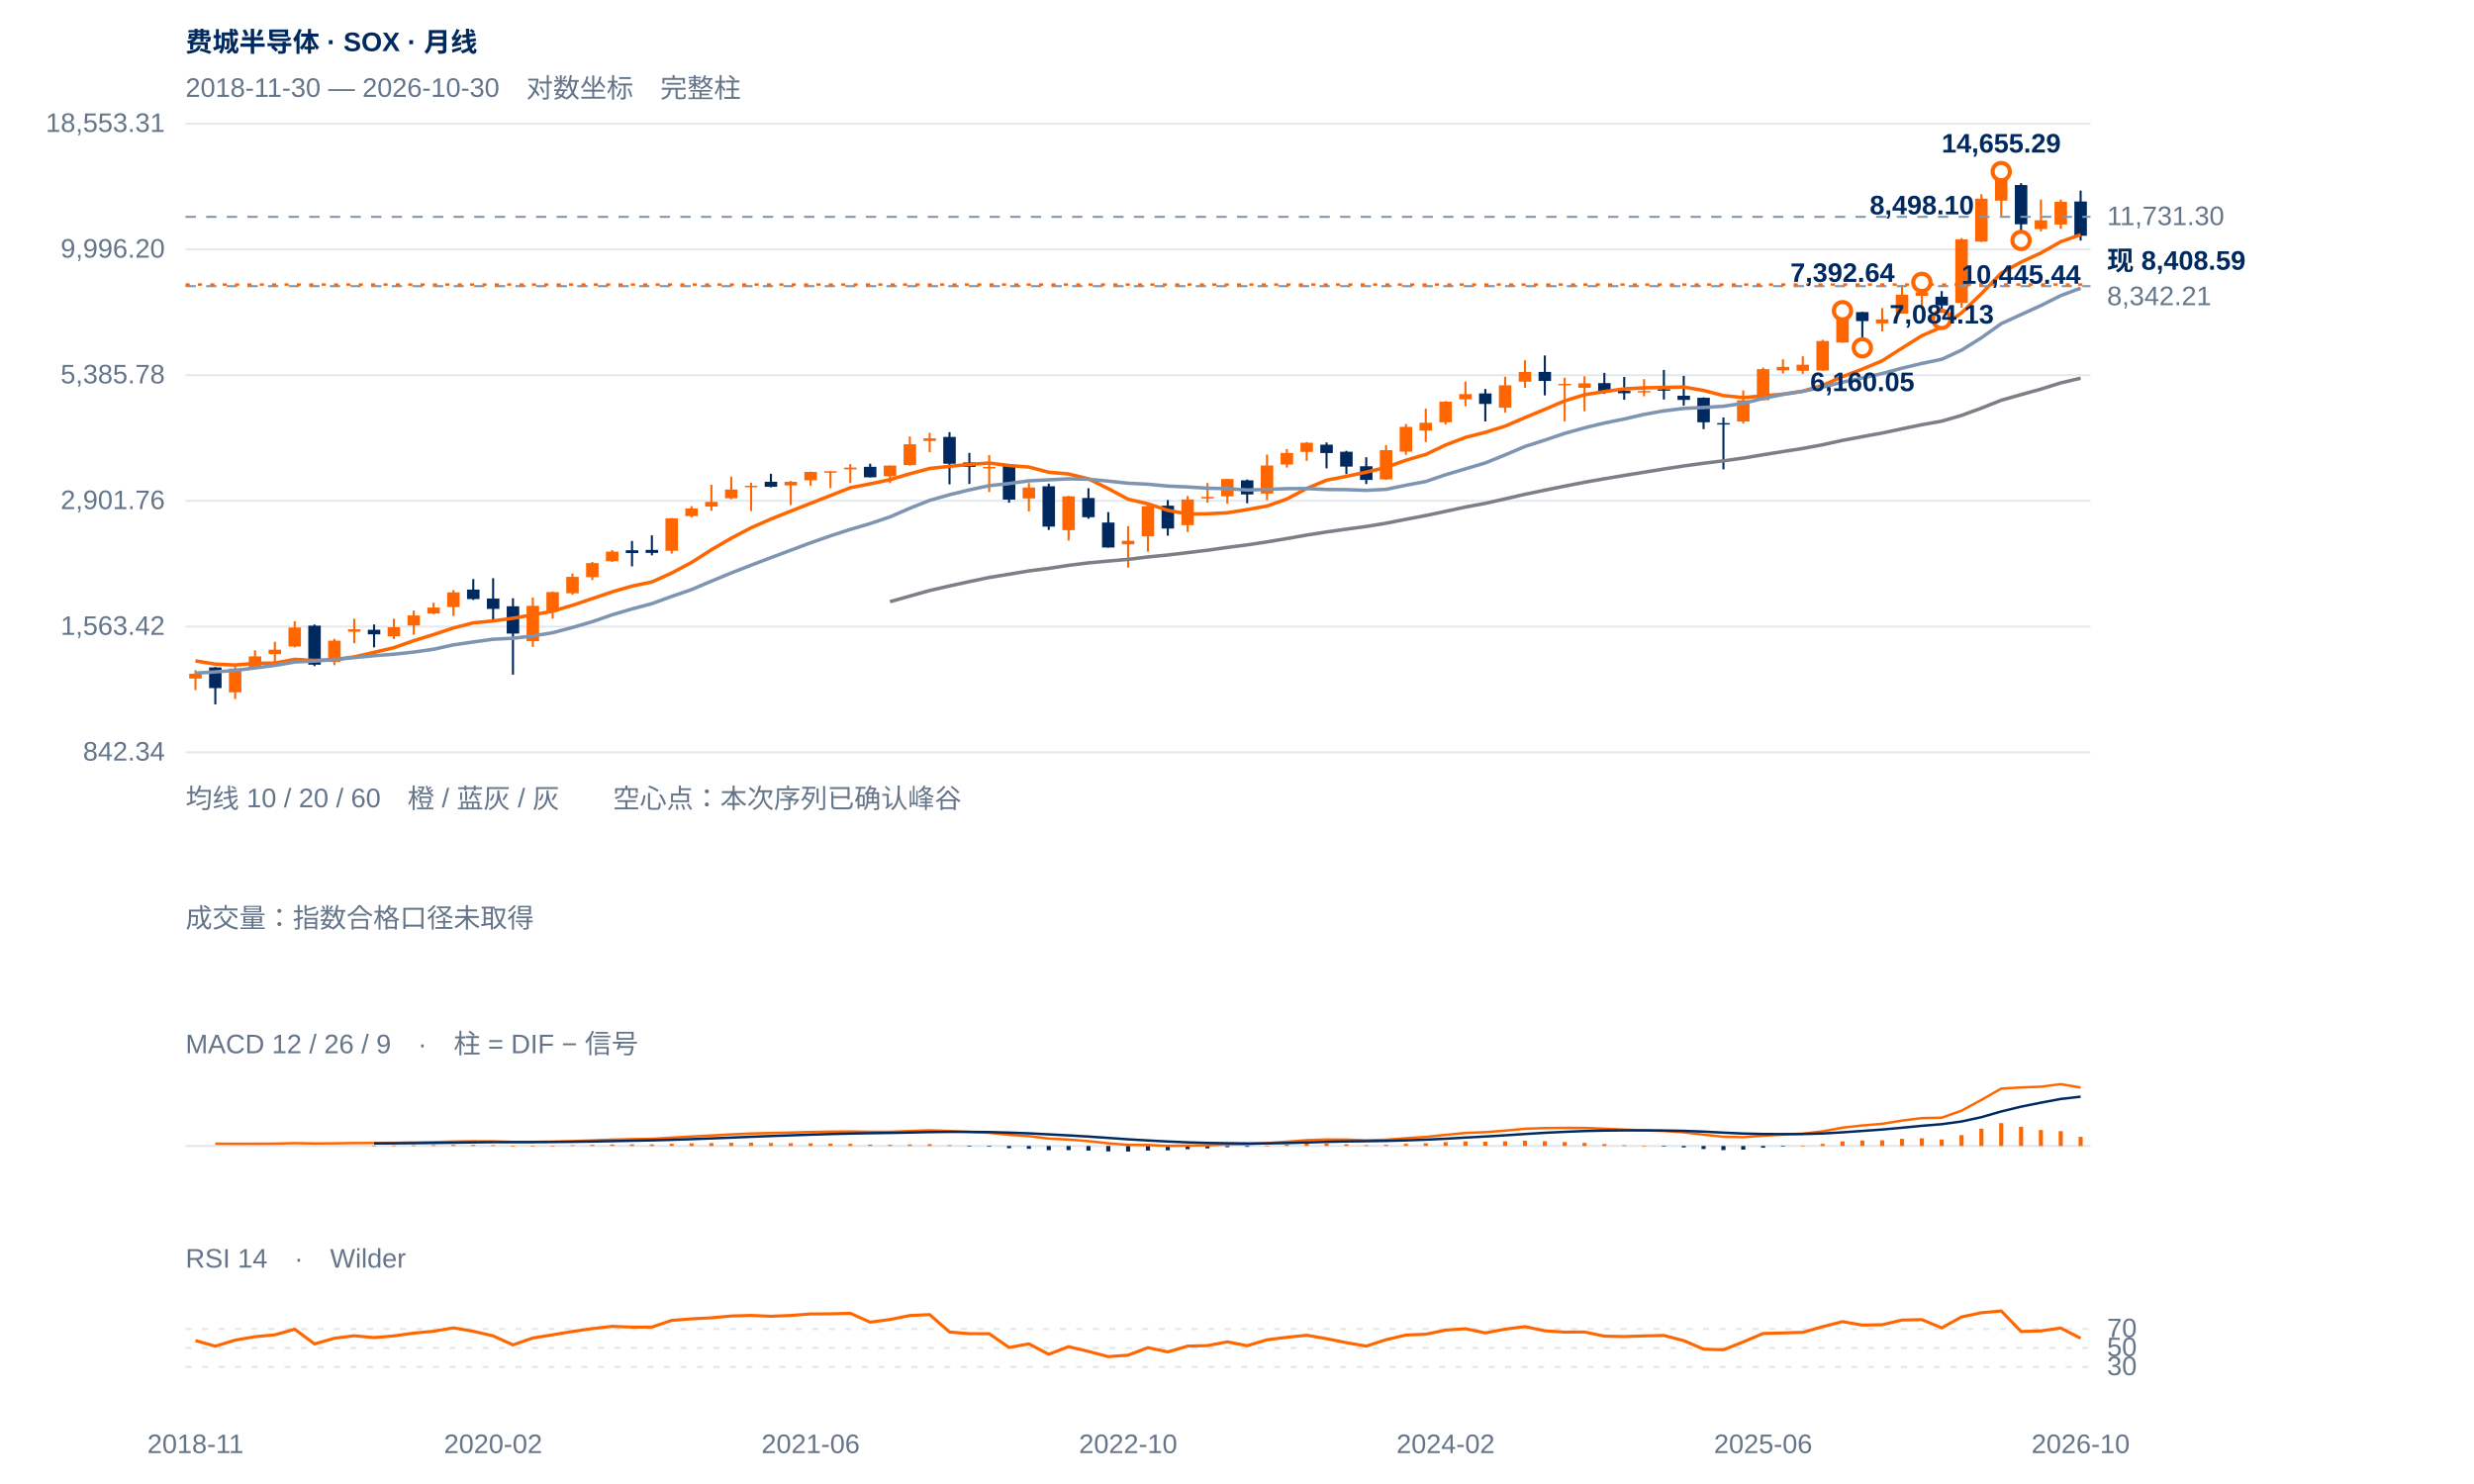
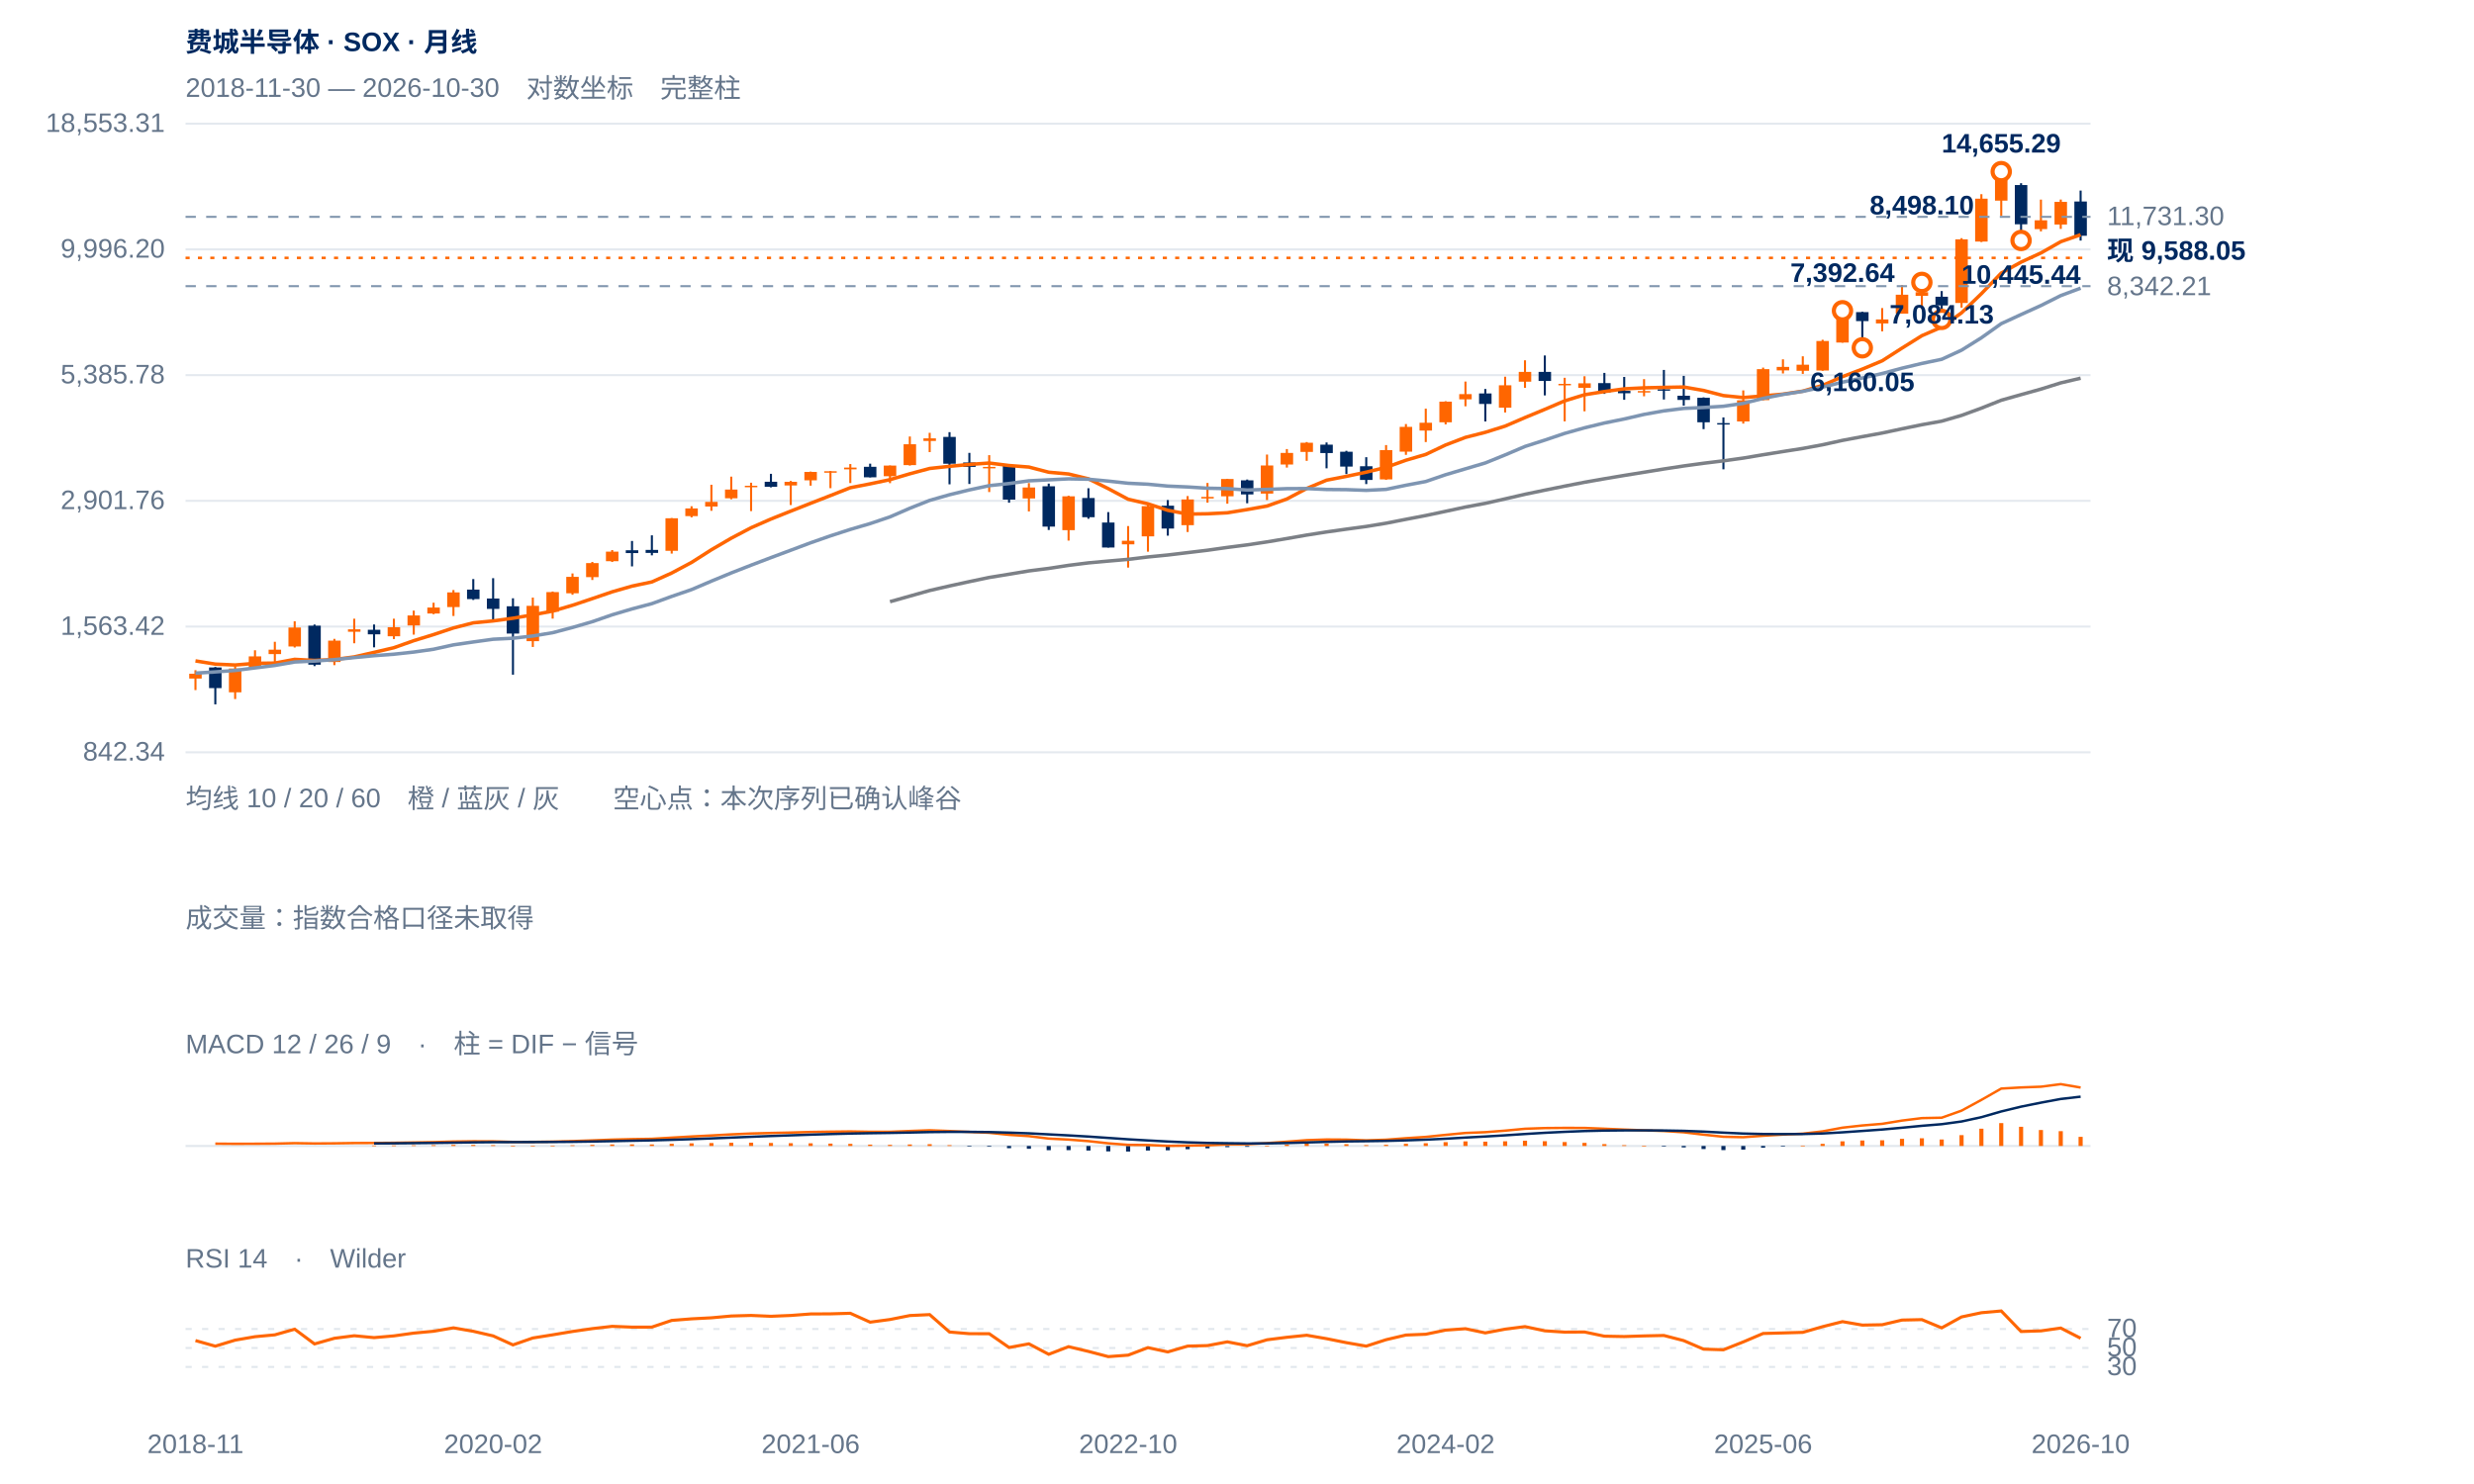
<svg xmlns="http://www.w3.org/2000/svg" viewBox="0 0 1200 720" role="img" aria-label="费城半导体 月线 真实价格与结构">
  <style>text{font:13px Microsoft YaHei,Arial,sans-serif;fill:#64758a}.b{font-weight:700;fill:#002960}</style>
  <rect width="100%" height="100%" fill="#fff" />
  <text x="90.00" y="25.00" text-anchor="start" class="b">费城半导体 · SOX · 月线</text>
  <text x="90.00" y="47.00" text-anchor="start">2018-11-30 — 2026-10-30　对数坐标　完整柱</text>
  <polyline points="90.00,365.00 1014.00,365.00" fill="none" stroke="#e4e9ef" stroke-width="1" />
  <text x="80.00" y="369.00" text-anchor="end">842.34</text>
  <polyline points="90.00,304.00 1014.00,304.00" fill="none" stroke="#e4e9ef" stroke-width="1" />
  <text x="80.00" y="308.00" text-anchor="end">1,563.42</text>
  <polyline points="90.00,243.00 1014.00,243.00" fill="none" stroke="#e4e9ef" stroke-width="1" />
  <text x="80.00" y="247.00" text-anchor="end">2,901.76</text>
  <polyline points="90.00,182.00 1014.00,182.00" fill="none" stroke="#e4e9ef" stroke-width="1" />
  <text x="80.00" y="186.00" text-anchor="end">5,385.78</text>
  <polyline points="90.00,121.00 1014.00,121.00" fill="none" stroke="#e4e9ef" stroke-width="1" />
  <text x="80.00" y="125.00" text-anchor="end">9,996.20</text>
  <polyline points="90.00,60.00 1014.00,60.00" fill="none" stroke="#e4e9ef" stroke-width="1" />
  <text x="80.00" y="64.00" text-anchor="end">18,553.31</text>
  <g>
    <path d="M94.81,325.16V334.81" stroke="#FF6600" />
    <rect x="91.78" y="326.89" width="6.06" height="2.33" fill="#FF6600" />
  </g>
  <g>
    <path d="M104.44,323.62V341.74" stroke="#002960" />
    <rect x="101.41" y="323.83" width="6.06" height="10.02" fill="#002960" />
  </g>
  <g>
    <path d="M114.06,323.31V339.16" stroke="#FF6600" />
    <rect x="111.03" y="324.34" width="6.06" height="11.55" fill="#FF6600" />
  </g>
  <g>
    <path d="M123.69,315.49V324.14" stroke="#FF6600" />
    <rect x="120.66" y="318.46" width="6.06" height="5.58" fill="#FF6600" />
  </g>
  <g>
    <path d="M133.31,311.38V322.75" stroke="#FF6600" />
    <rect x="130.28" y="315.21" width="6.06" height="2.14" fill="#FF6600" />
  </g>
  <g>
    <path d="M142.94,301.44V314.15" stroke="#FF6600" />
    <rect x="139.91" y="304.46" width="6.06" height="9.20" fill="#FF6600" />
  </g>
  <g>
    <path d="M152.56,303.01V323.19" stroke="#002960" />
    <rect x="149.53" y="303.56" width="6.06" height="18.93" fill="#002960" />
  </g>
  <g>
    <path d="M162.19,309.95V322.72" stroke="#FF6600" />
    <rect x="159.16" y="310.82" width="6.06" height="10.37" fill="#FF6600" />
  </g>
  <g>
    <path d="M171.81,300.18V312.10" stroke="#FF6600" />
    <rect x="168.78" y="305.33" width="6.06" height="1.18" fill="#FF6600" />
  </g>
  <g>
    <path d="M181.44,302.99V314.07" stroke="#002960" />
    <rect x="178.41" y="305.55" width="6.06" height="2.21" fill="#002960" />
  </g>
  <g>
    <path d="M191.06,300.18V310.05" stroke="#FF6600" />
    <rect x="188.03" y="304.30" width="6.06" height="4.40" fill="#FF6600" />
  </g>
  <g>
    <path d="M200.69,296.25V307.91" stroke="#FF6600" />
    <rect x="197.66" y="298.61" width="6.06" height="4.84" fill="#FF6600" />
  </g>
  <g>
    <path d="M210.31,292.42V297.99" stroke="#FF6600" />
    <rect x="207.28" y="294.77" width="6.06" height="2.89" fill="#FF6600" />
  </g>
  <g>
    <path d="M219.94,286.27V298.86" stroke="#FF6600" />
    <rect x="216.91" y="287.42" width="6.06" height="7.11" fill="#FF6600" />
  </g>
  <g>
    <path d="M229.56,280.95V291.08" stroke="#002960" />
    <rect x="226.53" y="286.06" width="6.06" height="4.60" fill="#002960" />
  </g>
  <g>
    <path d="M239.19,280.52V301.35" stroke="#002960" />
    <rect x="236.16" y="290.39" width="6.06" height="5.03" fill="#002960" />
  </g>
  <g>
    <path d="M248.81,290.27V327.34" stroke="#002960" />
    <rect x="245.78" y="294.15" width="6.06" height="13.24" fill="#002960" />
  </g>
  <g>
    <path d="M258.44,289.94V313.89" stroke="#FF6600" />
    <rect x="255.41" y="293.94" width="6.06" height="17.14" fill="#FF6600" />
  </g>
  <g>
    <path d="M268.06,286.99V300.14" stroke="#FF6600" />
    <rect x="265.03" y="287.27" width="6.06" height="9.52" fill="#FF6600" />
  </g>
  <g>
    <path d="M277.69,278.22V288.56" stroke="#FF6600" />
    <rect x="274.66" y="279.88" width="6.06" height="7.96" fill="#FF6600" />
  </g>
  <g>
    <path d="M287.31,272.64V281.40" stroke="#FF6600" />
    <rect x="284.28" y="273.20" width="6.06" height="6.81" fill="#FF6600" />
  </g>
  <g>
    <path d="M296.94,266.88V272.66" stroke="#FF6600" />
    <rect x="293.91" y="267.64" width="6.06" height="4.64" fill="#FF6600" />
  </g>
  <g>
    <path d="M306.56,262.46V274.80" stroke="#002960" />
    <rect x="303.53" y="266.97" width="6.06" height="1.37" fill="#002960" />
  </g>
  <g>
    <path d="M316.19,259.73V269.44" stroke="#002960" />
    <rect x="313.16" y="266.80" width="6.06" height="1.46" fill="#002960" />
  </g>
  <g>
    <path d="M325.81,251.35V268.59" stroke="#FF6600" />
    <rect x="322.78" y="251.45" width="6.06" height="15.79" fill="#FF6600" />
  </g>
  <g>
    <path d="M335.44,245.61V251.01" stroke="#FF6600" />
    <rect x="332.41" y="246.68" width="6.06" height="3.72" fill="#FF6600" />
  </g>
  <g>
    <path d="M345.06,235.19V247.83" stroke="#FF6600" />
    <rect x="342.03" y="243.50" width="6.06" height="2.25" fill="#FF6600" />
  </g>
  <g>
    <path d="M354.69,231.25V242.22" stroke="#FF6600" />
    <rect x="351.66" y="237.52" width="6.06" height="4.23" fill="#FF6600" />
  </g>
  <g>
    <path d="M364.31,234.20V247.97" stroke="#FF6600" />
    <rect x="361.28" y="235.69" width="6.06" height="0.70" fill="#FF6600" />
  </g>
  <g>
    <path d="M373.94,229.89V236.44" stroke="#002960" />
    <rect x="370.91" y="233.74" width="6.06" height="2.45" fill="#002960" />
  </g>
  <g>
    <path d="M383.56,233.34V245.04" stroke="#FF6600" />
    <rect x="380.53" y="233.77" width="6.06" height="1.76" fill="#FF6600" />
  </g>
  <g>
    <path d="M393.19,228.80V235.63" stroke="#FF6600" />
    <rect x="390.16" y="228.97" width="6.06" height="4.07" fill="#FF6600" />
  </g>
  <g>
    <path d="M402.81,228.50V236.85" stroke="#FF6600" />
    <rect x="399.78" y="228.64" width="6.06" height="0.70" fill="#FF6600" />
  </g>
  <g>
    <path d="M412.44,225.14V234.38" stroke="#FF6600" />
    <rect x="409.41" y="226.86" width="6.06" height="0.85" fill="#FF6600" />
  </g>
  <g>
    <path d="M422.06,224.96V231.60" stroke="#002960" />
    <rect x="419.03" y="226.48" width="6.06" height="5.10" fill="#002960" />
  </g>
  <g>
    <path d="M431.69,225.85V234.42" stroke="#FF6600" />
    <rect x="428.66" y="225.89" width="6.06" height="5.16" fill="#FF6600" />
  </g>
  <g>
    <path d="M441.31,211.78V225.88" stroke="#FF6600" />
    <rect x="438.28" y="215.54" width="6.06" height="10.12" fill="#FF6600" />
  </g>
  <g>
    <path d="M450.94,209.99V219.35" stroke="#FF6600" />
    <rect x="447.91" y="212.68" width="6.06" height="1.26" fill="#FF6600" />
  </g>
  <g>
    <path d="M460.56,209.67V234.98" stroke="#002960" />
    <rect x="457.53" y="211.98" width="6.06" height="13.01" fill="#002960" />
  </g>
  <g>
    <path d="M470.19,219.72V234.82" stroke="#002960" />
    <rect x="467.16" y="224.38" width="6.06" height="2.14" fill="#002960" />
  </g>
  <g>
    <path d="M479.81,220.83V238.73" stroke="#FF6600" />
    <rect x="476.78" y="226.53" width="6.06" height="0.70" fill="#FF6600" />
  </g>
  <g>
    <path d="M489.44,225.77V243.90" stroke="#002960" />
    <rect x="486.41" y="225.81" width="6.06" height="16.58" fill="#002960" />
  </g>
  <g>
    <path d="M499.06,234.38V248.13" stroke="#FF6600" />
    <rect x="496.03" y="236.52" width="6.06" height="5.32" fill="#FF6600" />
  </g>
  <g>
    <path d="M508.69,234.63V257.13" stroke="#002960" />
    <rect x="505.66" y="235.93" width="6.06" height="19.57" fill="#002960" />
  </g>
  <g>
    <path d="M518.31,240.53V262.28" stroke="#FF6600" />
    <rect x="515.28" y="240.80" width="6.06" height="16.42" fill="#FF6600" />
  </g>
  <g>
    <path d="M527.94,236.88V251.69" stroke="#002960" />
    <rect x="524.91" y="241.62" width="6.06" height="9.32" fill="#002960" />
  </g>
  <g>
    <path d="M537.56,248.46V265.64" stroke="#002960" />
    <rect x="534.53" y="253.52" width="6.06" height="12.12" fill="#002960" />
  </g>
  <g>
    <path d="M547.19,255.23V275.38" stroke="#FF6600" />
    <rect x="544.16" y="262.37" width="6.06" height="1.73" fill="#FF6600" />
  </g>
  <g>
    <path d="M556.81,244.82V267.66" stroke="#FF6600" />
    <rect x="553.78" y="245.58" width="6.06" height="14.65" fill="#FF6600" />
  </g>
  <g>
    <path d="M566.44,242.61V259.89" stroke="#002960" />
    <rect x="563.41" y="245.35" width="6.06" height="11.09" fill="#002960" />
  </g>
  <g>
    <path d="M576.06,240.67V258.12" stroke="#FF6600" />
    <rect x="573.03" y="242.32" width="6.06" height="12.48" fill="#FF6600" />
  </g>
  <g>
    <path d="M585.69,234.32V243.89" stroke="#FF6600" />
    <rect x="582.66" y="241.09" width="6.06" height="0.75" fill="#FF6600" />
  </g>
  <g>
    <path d="M595.31,232.31V244.38" stroke="#FF6600" />
    <rect x="592.28" y="232.40" width="6.06" height="8.39" fill="#FF6600" />
  </g>
  <g>
    <path d="M604.94,232.66V244.17" stroke="#002960" />
    <rect x="601.91" y="233.05" width="6.06" height="6.83" fill="#002960" />
  </g>
  <g>
    <path d="M614.56,220.54V242.62" stroke="#FF6600" />
    <rect x="611.53" y="225.84" width="6.06" height="13.64" fill="#FF6600" />
  </g>
  <g>
    <path d="M624.19,217.87V226.86" stroke="#FF6600" />
    <rect x="621.16" y="219.75" width="6.06" height="5.62" fill="#FF6600" />
  </g>
  <g>
    <path d="M633.81,214.47V223.59" stroke="#FF6600" />
    <rect x="630.78" y="214.81" width="6.06" height="4.45" fill="#FF6600" />
  </g>
  <g>
    <path d="M643.44,214.68V227.22" stroke="#002960" />
    <rect x="640.41" y="215.74" width="6.06" height="4.07" fill="#002960" />
  </g>
  <g>
    <path d="M653.06,218.72V230.01" stroke="#002960" />
    <rect x="650.03" y="219.17" width="6.06" height="7.21" fill="#002960" />
  </g>
  <g>
    <path d="M662.69,221.82V234.87" stroke="#002960" />
    <rect x="659.66" y="226.21" width="6.06" height="6.65" fill="#002960" />
  </g>
  <g>
    <path d="M672.31,215.94V232.79" stroke="#FF6600" />
    <rect x="669.28" y="218.38" width="6.06" height="14.21" fill="#FF6600" />
  </g>
  <g>
    <path d="M681.94,205.74V220.68" stroke="#FF6600" />
    <rect x="678.91" y="207.11" width="6.06" height="12.02" fill="#FF6600" />
  </g>
  <g>
    <path d="M691.56,198.27V214.47" stroke="#FF6600" />
    <rect x="688.53" y="205.11" width="6.06" height="3.79" fill="#FF6600" />
  </g>
  <g>
    <path d="M701.19,194.66V205.91" stroke="#FF6600" />
    <rect x="698.16" y="194.87" width="6.06" height="10.01" fill="#FF6600" />
  </g>
  <g>
    <path d="M710.81,185.12V197.12" stroke="#FF6600" />
    <rect x="707.78" y="191.22" width="6.06" height="2.53" fill="#FF6600" />
  </g>
  <g>
    <path d="M720.44,188.73V204.48" stroke="#002960" />
    <rect x="717.41" y="190.89" width="6.06" height="5.10" fill="#002960" />
  </g>
  <g>
    <path d="M730.06,182.77V200.12" stroke="#FF6600" />
    <rect x="727.03" y="186.93" width="6.06" height="10.88" fill="#FF6600" />
  </g>
  <g>
    <path d="M739.69,174.81V188.16" stroke="#FF6600" />
    <rect x="736.66" y="180.43" width="6.06" height="4.75" fill="#FF6600" />
  </g>
  <g>
    <path d="M749.31,172.47V191.84" stroke="#002960" />
    <rect x="746.28" y="180.43" width="6.06" height="4.40" fill="#002960" />
  </g>
  <g>
    <path d="M758.94,183.29V204.43" stroke="#FF6600" />
    <rect x="755.91" y="186.25" width="6.06" height="0.70" fill="#FF6600" />
  </g>
  <g>
    <path d="M768.56,182.55V199.55" stroke="#FF6600" />
    <rect x="765.53" y="185.97" width="6.06" height="2.20" fill="#FF6600" />
  </g>
  <g>
    <path d="M778.19,180.92V191.09" stroke="#002960" />
    <rect x="775.16" y="185.87" width="6.06" height="4.52" fill="#002960" />
  </g>
  <g>
    <path d="M787.81,182.88V193.97" stroke="#002960" />
    <rect x="784.78" y="189.63" width="6.06" height="1.16" fill="#002960" />
  </g>
  <g>
    <path d="M797.44,183.94V192.27" stroke="#FF6600" />
    <rect x="794.41" y="189.73" width="6.06" height="0.70" fill="#FF6600" />
  </g>
  <g>
    <path d="M807.06,179.48V193.83" stroke="#002960" />
    <rect x="804.03" y="188.85" width="6.06" height="0.70" fill="#002960" />
  </g>
  <g>
    <path d="M816.69,182.36V196.81" stroke="#002960" />
    <rect x="813.66" y="192.00" width="6.06" height="2.04" fill="#002960" />
  </g>
  <g>
    <path d="M826.31,192.79V208.20" stroke="#002960" />
    <rect x="823.28" y="192.99" width="6.06" height="11.89" fill="#002960" />
  </g>
  <g>
    <path d="M835.94,202.51V227.70" stroke="#002960" />
    <rect x="832.91" y="205.28" width="6.06" height="0.70" fill="#002960" />
  </g>
  <g>
    <path d="M845.56,189.41V205.52" stroke="#FF6600" />
    <rect x="842.53" y="194.22" width="6.06" height="10.26" fill="#FF6600" />
  </g>
  <g>
    <path d="M855.19,178.36V194.20" stroke="#FF6600" />
    <rect x="852.16" y="179.10" width="6.06" height="15.03" fill="#FF6600" />
  </g>
  <g>
    <path d="M864.81,174.34V181.21" stroke="#FF6600" />
    <rect x="861.78" y="178.01" width="6.06" height="1.70" fill="#FF6600" />
  </g>
  <g>
    <path d="M874.44,172.87V181.41" stroke="#FF6600" />
    <rect x="871.41" y="176.95" width="6.06" height="2.95" fill="#FF6600" />
  </g>
  <g>
    <path d="M884.06,164.85V179.87" stroke="#FF6600" />
    <rect x="881.03" y="165.45" width="6.06" height="14.31" fill="#FF6600" />
  </g>
  <g>
    <path d="M893.69,150.76V166.26" stroke="#FF6600" />
    <rect x="890.66" y="152.97" width="6.06" height="13.22" fill="#FF6600" />
  </g>
  <g>
    <path d="M903.31,151.28V168.75" stroke="#002960" />
    <rect x="900.28" y="151.43" width="6.06" height="4.36" fill="#002960" />
  </g>
  <g>
    <path d="M912.94,149.47V160.75" stroke="#FF6600" />
    <rect x="909.91" y="154.98" width="6.06" height="1.94" fill="#FF6600" />
  </g>
  <g>
    <path d="M922.56,138.31V152.19" stroke="#FF6600" />
    <rect x="919.53" y="142.99" width="6.06" height="9.17" fill="#FF6600" />
  </g>
  <g>
    <path d="M932.19,137.01V149.84" stroke="#FF6600" />
    <rect x="929.16" y="141.77" width="6.06" height="1.76" fill="#FF6600" />
  </g>
  <g>
    <path d="M941.81,141.21V154.96" stroke="#002960" />
    <rect x="938.78" y="143.97" width="6.06" height="4.22" fill="#002960" />
  </g>
  <g>
    <path d="M951.44,115.55V149.26" stroke="#FF6600" />
    <rect x="948.41" y="116.12" width="6.06" height="30.88" fill="#FF6600" />
  </g>
  <g>
    <path d="M961.06,94.21V117.43" stroke="#FF6600" />
    <rect x="958.03" y="96.39" width="6.06" height="20.81" fill="#FF6600" />
  </g>
  <g>
    <path d="M970.69,83.26V104.69" stroke="#FF6600" />
    <rect x="967.66" y="86.05" width="6.06" height="11.29" fill="#FF6600" />
  </g>
  <g>
    <path d="M980.31,88.88V116.66" stroke="#002960" />
    <rect x="977.28" y="89.78" width="6.06" height="19.03" fill="#002960" />
  </g>
  <g>
    <path d="M989.94,96.84V112.26" stroke="#FF6600" />
    <rect x="986.91" y="106.88" width="6.06" height="4.27" fill="#FF6600" />
  </g>
  <g>
    <path d="M999.56,96.81V111.06" stroke="#FF6600" />
    <rect x="996.53" y="97.94" width="6.06" height="10.99" fill="#FF6600" />
  </g>
  <g>
    <path d="M1009.19,92.46V116.72" stroke="#002960" />
    <rect x="1006.16" y="97.76" width="6.06" height="16.63" fill="#002960" />
  </g>
  <polyline points="94.81,320.65 104.44,322.21 114.06,322.64 123.69,321.84 133.31,321.71 142.94,319.90 152.56,320.43 162.19,320.00 171.81,318.71 181.44,316.51 191.06,314.25 200.69,310.84 210.31,307.88 219.94,304.66 229.56,302.18 239.19,301.26 248.81,299.95 258.44,298.32 268.06,296.49 277.69,293.66 287.31,290.43 296.94,287.14 306.56,284.37 316.19,282.34 325.81,278.01 335.44,272.87 345.06,266.73 354.69,261.11 364.31,256.05 373.94,251.82 383.56,247.99 393.19,244.19 402.81,240.43 412.44,236.63 422.06,234.75 431.69,232.72 441.31,229.87 450.94,227.29 460.56,226.25 470.19,225.34 479.81,224.65 489.44,225.86 499.06,226.60 508.69,229.11 518.31,229.97 527.94,232.31 537.56,237.08 547.19,242.21 556.81,244.44 566.44,247.59 576.06,249.41 585.69,249.27 595.31,248.79 604.94,247.23 614.56,245.52 624.19,242.10 633.81,237.00 643.44,232.97 653.06,231.12 662.69,229.08 672.31,226.74 681.94,223.29 691.56,220.47 701.19,215.89 710.81,212.21 720.44,209.75 730.06,206.74 739.69,202.59 749.31,198.61 758.94,194.49 768.56,191.52 778.19,189.98 787.81,188.66 797.44,188.17 807.06,187.95 816.69,187.77 826.31,189.44 835.94,191.93 845.56,192.89 855.19,192.10 864.81,191.23 874.44,189.78 884.06,186.96 893.69,182.73 903.31,179.09 912.94,175.05 922.56,168.89 932.19,162.87 941.81,158.69 951.44,151.77 961.06,142.49 970.69,132.49 980.31,127.16 989.94,122.73 999.56,117.26 1009.19,113.89" fill="none" stroke="#FF6600" stroke-width="1.7" />
  <polyline points="94.81,326.58 104.44,325.99 114.06,325.28 123.69,324.05 133.31,322.86 142.94,321.18 152.56,320.72 162.19,320.04 171.81,319.04 181.44,318.12 191.06,317.40 200.69,316.36 210.31,314.99 219.94,312.87 229.56,311.47 239.19,310.14 248.81,309.66 258.44,308.57 268.06,306.97 277.69,304.43 287.31,301.62 296.94,298.28 306.56,295.43 316.19,292.87 325.81,289.36 335.44,286.05 345.06,281.95 354.69,277.97 364.31,274.21 373.94,270.54 383.56,266.95 393.19,263.34 402.81,259.98 412.44,256.86 422.06,254.03 431.69,250.77 441.31,246.59 450.94,242.76 460.56,240.03 470.19,237.69 479.81,235.63 489.44,234.60 499.06,233.28 508.69,232.80 518.31,232.33 527.94,232.51 537.56,233.41 547.19,234.46 556.81,234.93 566.44,235.84 576.06,236.26 585.69,236.87 595.31,237.07 604.94,237.75 614.56,237.44 624.19,237.08 633.81,237.04 643.44,237.48 653.06,237.56 662.69,237.90 672.31,237.43 681.94,235.43 691.56,233.62 701.19,230.32 710.81,227.46 720.44,224.61 730.06,220.71 739.69,216.61 749.31,213.53 758.94,210.27 768.56,207.57 778.19,205.23 787.81,203.29 797.44,201.06 807.06,199.34 816.69,198.15 826.31,197.71 835.94,197.11 845.56,195.71 855.19,193.29 864.81,191.37 874.44,189.88 884.06,187.81 893.69,185.41 903.31,183.42 912.94,181.21 922.56,178.63 932.19,176.33 941.81,174.32 951.44,169.89 961.06,163.88 970.69,157.03 980.31,152.60 989.94,148.24 999.56,143.41 1009.19,139.81" fill="none" stroke="#7e95b2" stroke-width="1.7" />
  <polyline points="431.69,291.92 441.31,289.21 450.94,286.50 460.56,284.29 470.19,282.19 479.81,280.17 489.44,278.60 499.06,276.99 508.69,275.78 518.31,274.30 527.94,273.09 537.56,272.22 547.19,271.38 556.81,270.22 566.44,269.27 576.06,268.12 585.69,266.96 595.31,265.60 604.94,264.36 614.56,262.91 624.19,261.29 633.81,259.60 643.44,258.09 653.06,256.73 662.69,255.43 672.31,253.85 681.94,251.96 691.56,250.12 701.19,248.08 710.81,246.01 720.44,244.21 730.06,242.04 739.69,239.81 749.31,237.81 758.94,235.86 768.56,233.98 778.19,232.29 787.81,230.67 797.44,229.12 807.06,227.54 816.69,226.07 826.31,224.76 835.94,223.59 845.56,222.25 855.19,220.63 864.81,219.08 874.44,217.57 884.06,215.78 893.69,213.66 903.31,211.85 912.94,210.09 922.56,208.04 932.19,206.06 941.81,204.33 951.44,201.54 961.06,198.02 970.69,194.18 980.31,191.47 989.94,188.78 999.56,185.76 1009.19,183.49" fill="none" stroke="#7c8086" stroke-width="1.7" />
  <polyline points="90.00,138.84 1014.00,138.84" fill="none" stroke="#8196ae" stroke-width="1" stroke-dasharray="5 5" />
-   <text x="1022.00" y="148.06" text-anchor="start">8,342.21</text>
+   <text x="1022.00" y="143.21" text-anchor="start">8,342.21</text>
  <polyline points="90.00,105.21 1014.00,105.21" fill="none" stroke="#8196ae" stroke-width="1" stroke-dasharray="5 5" />
  <text x="1022.00" y="109.21" text-anchor="start">11,731.30</text>
-   <polyline points="90.00,138.06 1014.00,138.06" fill="none" stroke="#FF6600" stroke-width="1.2" stroke-dasharray="2 4" />
-   <text x="1022.00" y="131.06" text-anchor="start" class="b">现 8,408.59</text>
+   <polyline points="90.00,125.11 1014.00,125.11" fill="none" stroke="#FF6600" stroke-width="1.2" stroke-dasharray="2 4" />
+   <text x="1022.00" y="126.21" text-anchor="start" class="b">现 9,588.05</text>
  <text x="90.00" y="392.00" text-anchor="start">均线 10 / 20 / 60　橙 / 蓝灰 / 灰　　空心点：本次序列已确认峰谷</text>
  <text x="90.00" y="450.00" text-anchor="start">成交量：指数合格口径未取得</text>
  <text x="90.00" y="511.00" text-anchor="start">MACD 12 / 26 / 9　·　柱 = DIF − 信号</text>
  <polyline points="90.00,556.00 1014.00,556.00" fill="none" stroke="#e1e7ed" stroke-width="1" />
  <rect x="180.44" y="555.77" width="2" height="0.30" fill="#FF6600" />
  <rect x="190.06" y="555.75" width="2" height="0.30" fill="#FF6600" />
  <rect x="199.69" y="555.68" width="2" height="0.32" fill="#FF6600" />
  <rect x="209.31" y="555.60" width="2" height="0.40" fill="#FF6600" />
  <rect x="218.94" y="555.46" width="2" height="0.54" fill="#FF6600" />
  <rect x="228.56" y="555.47" width="2" height="0.53" fill="#FF6600" />
  <rect x="238.19" y="555.60" width="2" height="0.40" fill="#FF6600" />
  <rect x="247.81" y="555.90" width="2" height="0.30" fill="#FF6600" />
  <rect x="257.44" y="555.91" width="2" height="0.30" fill="#FF6600" />
  <rect x="267.06" y="555.82" width="2" height="0.30" fill="#FF6600" />
  <rect x="276.69" y="555.66" width="2" height="0.34" fill="#FF6600" />
  <rect x="286.31" y="555.46" width="2" height="0.54" fill="#FF6600" />
  <rect x="295.94" y="555.26" width="2" height="0.74" fill="#FF6600" />
  <rect x="305.56" y="555.22" width="2" height="0.78" fill="#FF6600" />
  <rect x="315.19" y="555.25" width="2" height="0.75" fill="#FF6600" />
  <rect x="324.81" y="554.95" width="2" height="1.05" fill="#FF6600" />
  <rect x="334.44" y="554.71" width="2" height="1.29" fill="#FF6600" />
  <rect x="344.06" y="554.58" width="2" height="1.42" fill="#FF6600" />
  <rect x="353.69" y="554.43" width="2" height="1.57" fill="#FF6600" />
  <rect x="363.31" y="554.40" width="2" height="1.60" fill="#FF6600" />
  <rect x="372.94" y="554.53" width="2" height="1.47" fill="#FF6600" />
  <rect x="382.56" y="554.65" width="2" height="1.35" fill="#FF6600" />
  <rect x="392.19" y="554.70" width="2" height="1.30" fill="#FF6600" />
  <rect x="401.81" y="554.84" width="2" height="1.16" fill="#FF6600" />
  <rect x="411.44" y="554.98" width="2" height="1.02" fill="#FF6600" />
  <rect x="421.06" y="555.33" width="2" height="0.67" fill="#FF6600" />
  <rect x="430.69" y="555.45" width="2" height="0.55" fill="#FF6600" />
  <rect x="440.31" y="555.26" width="2" height="0.74" fill="#FF6600" />
  <rect x="449.94" y="555.13" width="2" height="0.87" fill="#FF6600" />
  <rect x="459.56" y="555.60" width="2" height="0.40" fill="#FF6600" />
  <rect x="469.19" y="556.00" width="2" height="0.30" fill="#002960" />
  <rect x="478.81" y="556.00" width="2" height="0.35" fill="#002960" />
  <rect x="488.44" y="556.00" width="2" height="1.07" fill="#002960" />
  <rect x="498.06" y="556.00" width="2" height="1.36" fill="#002960" />
  <rect x="507.69" y="556.00" width="2" height="2.04" fill="#002960" />
  <rect x="517.31" y="556.00" width="2" height="2.02" fill="#002960" />
  <rect x="526.94" y="556.00" width="2" height="2.22" fill="#002960" />
  <rect x="536.56" y="556.00" width="2" height="2.62" fill="#002960" />
  <rect x="546.19" y="556.00" width="2" height="2.70" fill="#002960" />
  <rect x="555.81" y="556.00" width="2" height="2.22" fill="#002960" />
  <rect x="565.44" y="556.00" width="2" height="2.10" fill="#002960" />
  <rect x="575.06" y="556.00" width="2" height="1.57" fill="#002960" />
  <rect x="584.69" y="556.00" width="2" height="1.14" fill="#002960" />
  <rect x="594.31" y="556.00" width="2" height="0.57" fill="#002960" />
  <rect x="603.94" y="556.00" width="2" height="0.41" fill="#002960" />
  <rect x="613.56" y="555.87" width="2" height="0.30" fill="#FF6600" />
  <rect x="623.19" y="555.35" width="2" height="0.65" fill="#FF6600" />
  <rect x="632.81" y="554.89" width="2" height="1.11" fill="#FF6600" />
  <rect x="642.44" y="554.85" width="2" height="1.15" fill="#FF6600" />
  <rect x="652.06" y="555.13" width="2" height="0.87" fill="#FF6600" />
  <rect x="661.69" y="555.58" width="2" height="0.42" fill="#FF6600" />
  <rect x="671.31" y="555.42" width="2" height="0.58" fill="#FF6600" />
  <rect x="680.94" y="554.95" width="2" height="1.05" fill="#FF6600" />
  <rect x="690.56" y="554.66" width="2" height="1.34" fill="#FF6600" />
  <rect x="700.19" y="554.14" width="2" height="1.86" fill="#FF6600" />
  <rect x="709.81" y="553.77" width="2" height="2.23" fill="#FF6600" />
  <rect x="719.44" y="553.91" width="2" height="2.09" fill="#FF6600" />
  <rect x="729.06" y="553.73" width="2" height="2.27" fill="#FF6600" />
  <rect x="738.69" y="553.45" width="2" height="2.55" fill="#FF6600" />
  <rect x="748.31" y="553.69" width="2" height="2.31" fill="#FF6600" />
  <rect x="757.94" y="554.09" width="2" height="1.91" fill="#FF6600" />
  <rect x="767.56" y="554.49" width="2" height="1.51" fill="#FF6600" />
  <rect x="777.19" y="555.10" width="2" height="0.90" fill="#FF6600" />
  <rect x="786.81" y="555.61" width="2" height="0.39" fill="#FF6600" />
  <rect x="796.44" y="555.97" width="2" height="0.30" fill="#FF6600" />
  <rect x="806.06" y="556.00" width="2" height="0.30" fill="#002960" />
  <rect x="815.69" y="556.00" width="2" height="0.69" fill="#002960" />
  <rect x="825.31" y="556.00" width="2" height="1.48" fill="#002960" />
  <rect x="834.94" y="556.00" width="2" height="1.99" fill="#002960" />
  <rect x="844.56" y="556.00" width="2" height="1.77" fill="#002960" />
  <rect x="854.19" y="556.00" width="2" height="0.85" fill="#002960" />
  <rect x="863.81" y="556.00" width="2" height="0.30" fill="#002960" />
  <rect x="873.44" y="555.82" width="2" height="0.30" fill="#FF6600" />
  <rect x="883.06" y="554.97" width="2" height="1.03" fill="#FF6600" />
  <rect x="892.69" y="553.74" width="2" height="2.26" fill="#FF6600" />
  <rect x="902.31" y="553.34" width="2" height="2.66" fill="#FF6600" />
  <rect x="911.94" y="553.24" width="2" height="2.76" fill="#FF6600" />
  <rect x="921.56" y="552.53" width="2" height="3.47" fill="#FF6600" />
  <rect x="931.19" y="552.26" width="2" height="3.74" fill="#FF6600" />
  <rect x="940.81" y="552.85" width="2" height="3.15" fill="#FF6600" />
  <rect x="950.44" y="550.74" width="2" height="5.26" fill="#FF6600" />
  <rect x="960.06" y="547.62" width="2" height="8.38" fill="#FF6600" />
  <rect x="969.69" y="544.90" width="2" height="11.10" fill="#FF6600" />
  <rect x="979.31" y="546.69" width="2" height="9.31" fill="#FF6600" />
  <rect x="988.94" y="548.26" width="2" height="7.74" fill="#FF6600" />
  <rect x="998.56" y="548.81" width="2" height="7.19" fill="#FF6600" />
  <rect x="1008.19" y="551.57" width="2" height="4.43" fill="#FF6600" />
  <polyline points="104.44,554.88 114.06,554.95 123.69,554.92 133.31,554.86 142.94,554.63 152.56,554.78 162.19,554.72 171.81,554.58 181.44,554.54 191.06,554.46 200.69,554.30 210.31,554.12 219.94,553.85 229.56,553.73 239.19,553.76 248.81,554.04 258.44,554.02 268.06,553.88 277.69,553.63 287.31,553.30 296.94,552.92 306.56,552.68 316.19,552.53 325.81,551.96 335.44,551.40 345.06,550.91 354.69,550.37 364.31,549.95 373.94,549.70 383.56,549.49 393.19,549.21 402.81,549.06 412.44,548.95 422.06,549.12 431.69,549.12 441.31,548.74 450.94,548.39 460.56,548.75 470.19,549.18 479.81,549.60 489.44,550.59 499.06,551.22 508.69,552.41 518.31,552.90 527.94,553.65 537.56,554.71 547.19,555.46 556.81,555.53 566.44,555.94 576.06,555.81 585.69,555.66 595.31,555.23 604.94,555.18 614.56,554.61 624.19,553.92 633.81,553.18 643.44,552.86 653.06,552.92 662.69,553.26 672.31,552.96 681.94,552.23 691.56,551.60 701.19,550.61 710.81,549.69 720.44,549.31 730.06,548.56 739.69,547.65 749.31,547.31 758.94,547.23 768.56,547.25 778.19,547.63 787.81,548.05 797.44,548.41 807.06,548.73 816.69,549.36 826.31,550.51 835.94,551.52 845.56,551.74 855.19,551.04 864.81,550.48 874.44,550.02 884.06,548.91 893.69,547.12 903.31,546.05 912.94,545.26 922.56,543.68 932.19,542.48 941.81,542.28 951.44,538.86 961.06,533.64 970.69,528.15 980.31,527.60 989.94,527.24 999.56,526.00 1009.19,527.65" fill="none" stroke="#FF6600" stroke-width="1.2" />
  <polyline points="181.44,554.76 191.06,554.70 200.69,554.62 210.31,554.52 219.94,554.39 229.56,554.25 239.19,554.16 248.81,554.13 258.44,554.11 268.06,554.06 277.69,553.98 287.31,553.84 296.94,553.66 306.56,553.46 316.19,553.28 325.81,553.01 335.44,552.69 345.06,552.33 354.69,551.94 364.31,551.54 373.94,551.17 383.56,550.84 393.19,550.51 402.81,550.22 412.44,549.97 422.06,549.80 431.69,549.66 441.31,549.48 450.94,549.26 460.56,549.16 470.19,549.16 479.81,549.25 489.44,549.52 499.06,549.86 508.69,550.37 518.31,550.87 527.94,551.43 537.56,552.09 547.19,552.76 556.81,553.32 566.44,553.84 576.06,554.24 585.69,554.52 595.31,554.66 604.94,554.77 614.56,554.73 624.19,554.57 633.81,554.29 643.44,554.01 653.06,553.79 662.69,553.68 672.31,553.54 681.94,553.28 691.56,552.94 701.19,552.48 710.81,551.92 720.44,551.40 730.06,550.83 739.69,550.19 749.31,549.61 758.94,549.14 768.56,548.76 778.19,548.53 787.81,548.44 797.44,548.43 807.06,548.49 816.69,548.66 826.31,549.03 835.94,549.53 845.56,549.97 855.19,550.19 864.81,550.24 874.44,550.20 884.06,549.94 893.69,549.38 903.31,548.71 912.94,548.02 922.56,547.15 932.19,546.22 941.81,545.43 951.44,544.12 961.06,542.02 970.69,539.25 980.31,536.92 989.94,534.98 999.56,533.19 1009.19,532.08" fill="none" stroke="#002960" stroke-width="1.2" />
  <text x="90.00" y="615.00" text-anchor="start">RSI 14　·　Wilder</text>
  <polyline points="90.00,663.20 1014.00,663.20" fill="none" stroke="#e1e7ed" stroke-width="1" stroke-dasharray="3 5" />
  <text x="1022.00" y="667.20" text-anchor="start">30</text>
  <polyline points="90.00,654.00 1014.00,654.00" fill="none" stroke="#e1e7ed" stroke-width="1" stroke-dasharray="3 5" />
  <text x="1022.00" y="658.00" text-anchor="start">50</text>
  <polyline points="90.00,644.80 1014.00,644.80" fill="none" stroke="#e1e7ed" stroke-width="1" stroke-dasharray="3 5" />
  <text x="1022.00" y="648.80" text-anchor="start">70</text>
  <polyline points="94.81,650.41 104.44,653.13 114.06,650.20 123.69,648.53 133.31,647.63 142.94,644.89 152.56,652.04 162.19,649.30 171.81,648.07 181.44,648.98 191.06,648.14 200.69,646.79 210.31,645.89 219.94,644.24 229.56,645.91 239.19,648.14 248.81,652.51 258.44,649.16 268.06,647.62 277.69,646.00 287.31,644.61 296.94,643.51 306.56,643.89 316.19,643.87 325.81,640.63 335.44,639.87 345.06,639.37 354.69,638.49 364.31,638.22 373.94,638.63 383.56,638.23 393.19,637.50 402.81,637.45 412.44,637.17 422.06,641.48 431.69,640.19 441.31,638.27 450.94,637.82 460.56,646.26 470.19,647.07 479.81,647.08 489.44,653.77 499.06,652.00 508.69,657.07 518.31,653.37 527.94,655.67 537.56,658.20 547.19,657.49 556.81,653.84 566.44,655.92 576.06,653.10 585.69,652.85 595.31,651.03 604.94,652.90 614.56,650.03 624.19,648.82 633.81,647.83 643.44,649.49 653.06,651.43 662.69,653.11 672.31,649.99 681.94,647.73 691.56,647.34 701.19,645.34 710.81,644.66 720.44,646.69 730.06,644.87 739.69,643.64 749.31,645.68 758.94,646.31 768.56,646.25 778.19,648.28 787.81,648.46 797.44,648.15 807.06,647.94 816.69,650.44 826.31,654.58 835.94,654.88 845.56,651.07 855.19,646.97 864.81,646.71 874.44,646.43 884.06,643.66 893.69,641.23 903.31,642.90 912.94,642.73 922.56,640.46 932.19,640.25 941.81,644.25 951.44,638.94 961.06,636.90 970.69,636.05 980.31,646.01 989.94,645.71 999.56,644.34 1009.19,649.28" fill="none" stroke="#FF6600" stroke-width="1.5" />
  <text x="94.81" y="705.00" text-anchor="middle">2018-11</text>
  <text x="239.19" y="705.00" text-anchor="middle">2020-02</text>
  <text x="393.19" y="705.00" text-anchor="middle">2021-06</text>
  <text x="547.19" y="705.00" text-anchor="middle">2022-10</text>
  <text x="701.19" y="705.00" text-anchor="middle">2024-02</text>
  <text x="855.19" y="705.00" text-anchor="middle">2025-06</text>
  <text x="1009.19" y="705.00" text-anchor="middle">2026-10</text>
  <circle cx="893.69" cy="150.76" r="4.2" fill="white" stroke="#FF6600" stroke-width="2" />
  <text x="893.69" y="136.76" text-anchor="middle" class="b">7,392.64</text>
  <circle cx="903.31" cy="168.75" r="4.2" fill="white" stroke="#FF6600" stroke-width="2" />
  <text x="903.31" y="189.75" text-anchor="middle" class="b">6,160.05</text>
  <circle cx="932.19" cy="137.01" r="4.2" fill="white" stroke="#FF6600" stroke-width="2" />
  <text x="932.19" y="104.01" text-anchor="middle" class="b">8,498.10</text>
  <circle cx="941.81" cy="154.96" r="4.2" fill="white" stroke="#FF6600" stroke-width="2" />
  <text x="941.81" y="156.96" text-anchor="middle" class="b">7,084.13</text>
  <circle cx="970.69" cy="83.26" r="4.2" fill="white" stroke="#FF6600" stroke-width="2" />
  <text x="970.69" y="74.00" text-anchor="middle" class="b">14,655.29</text>
  <circle cx="980.31" cy="116.66" r="4.2" fill="white" stroke="#FF6600" stroke-width="2" />
  <text x="980.31" y="137.66" text-anchor="middle" class="b">10,445.44</text>
</svg>
